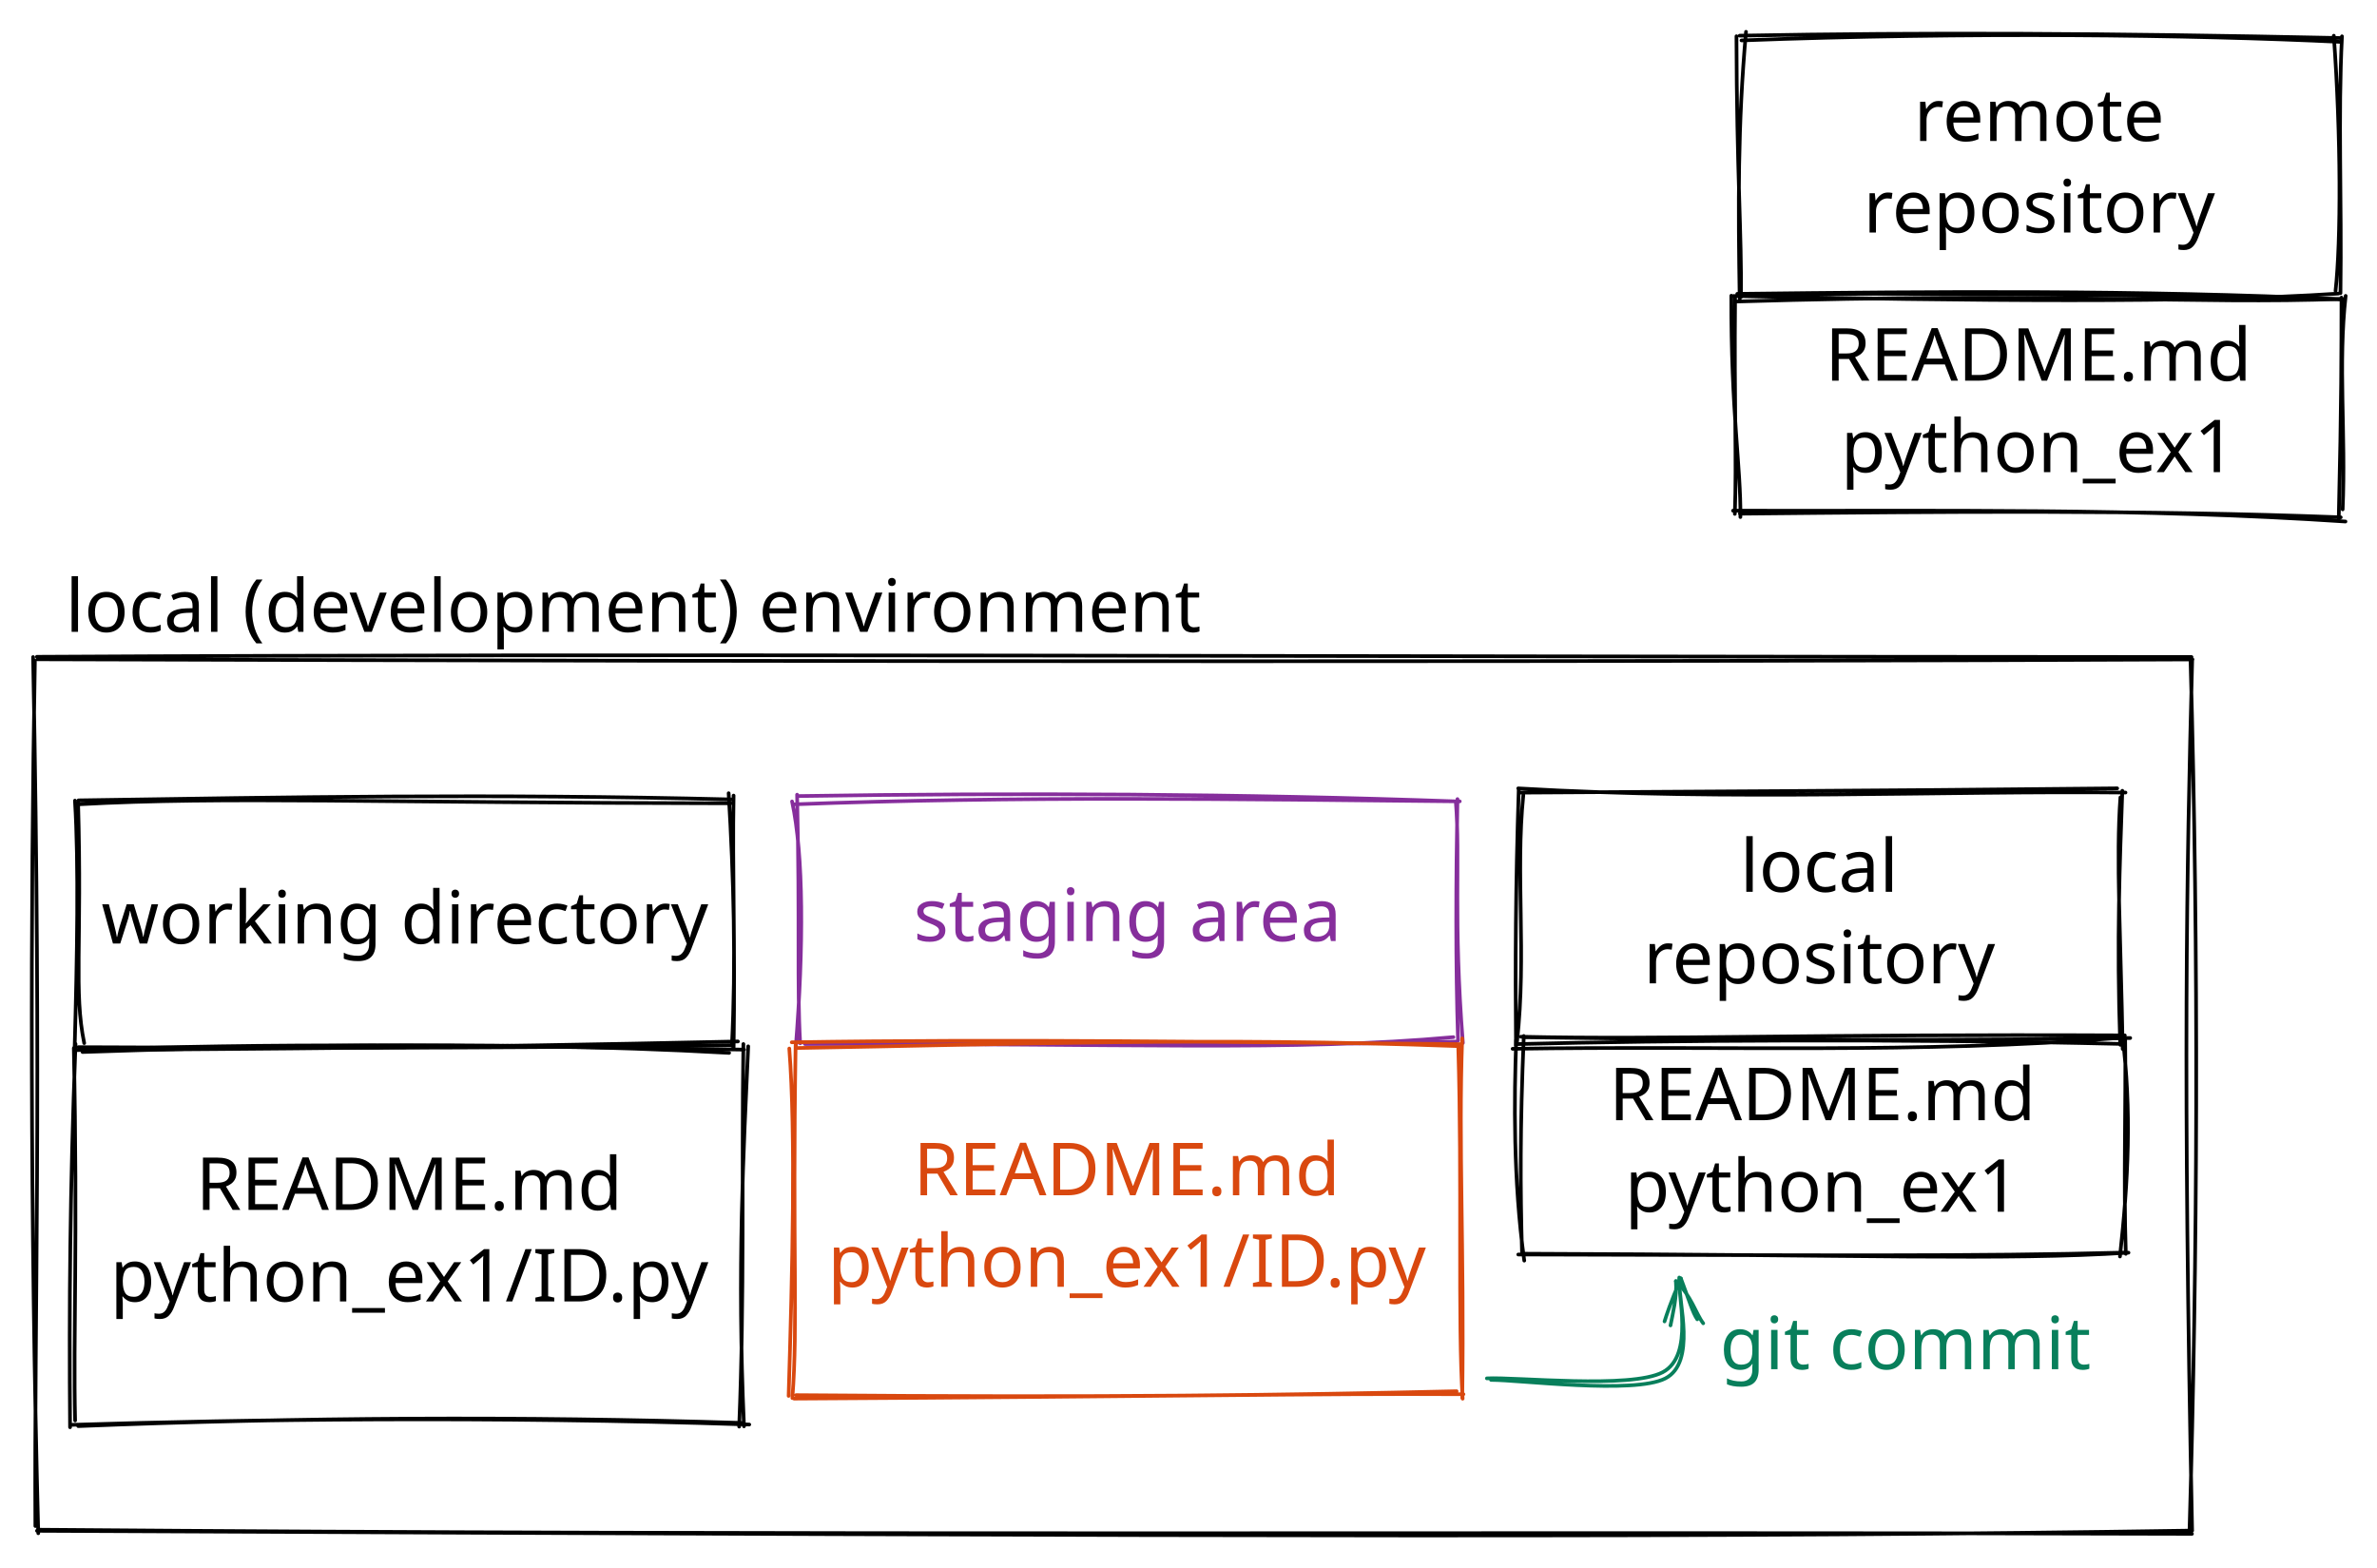
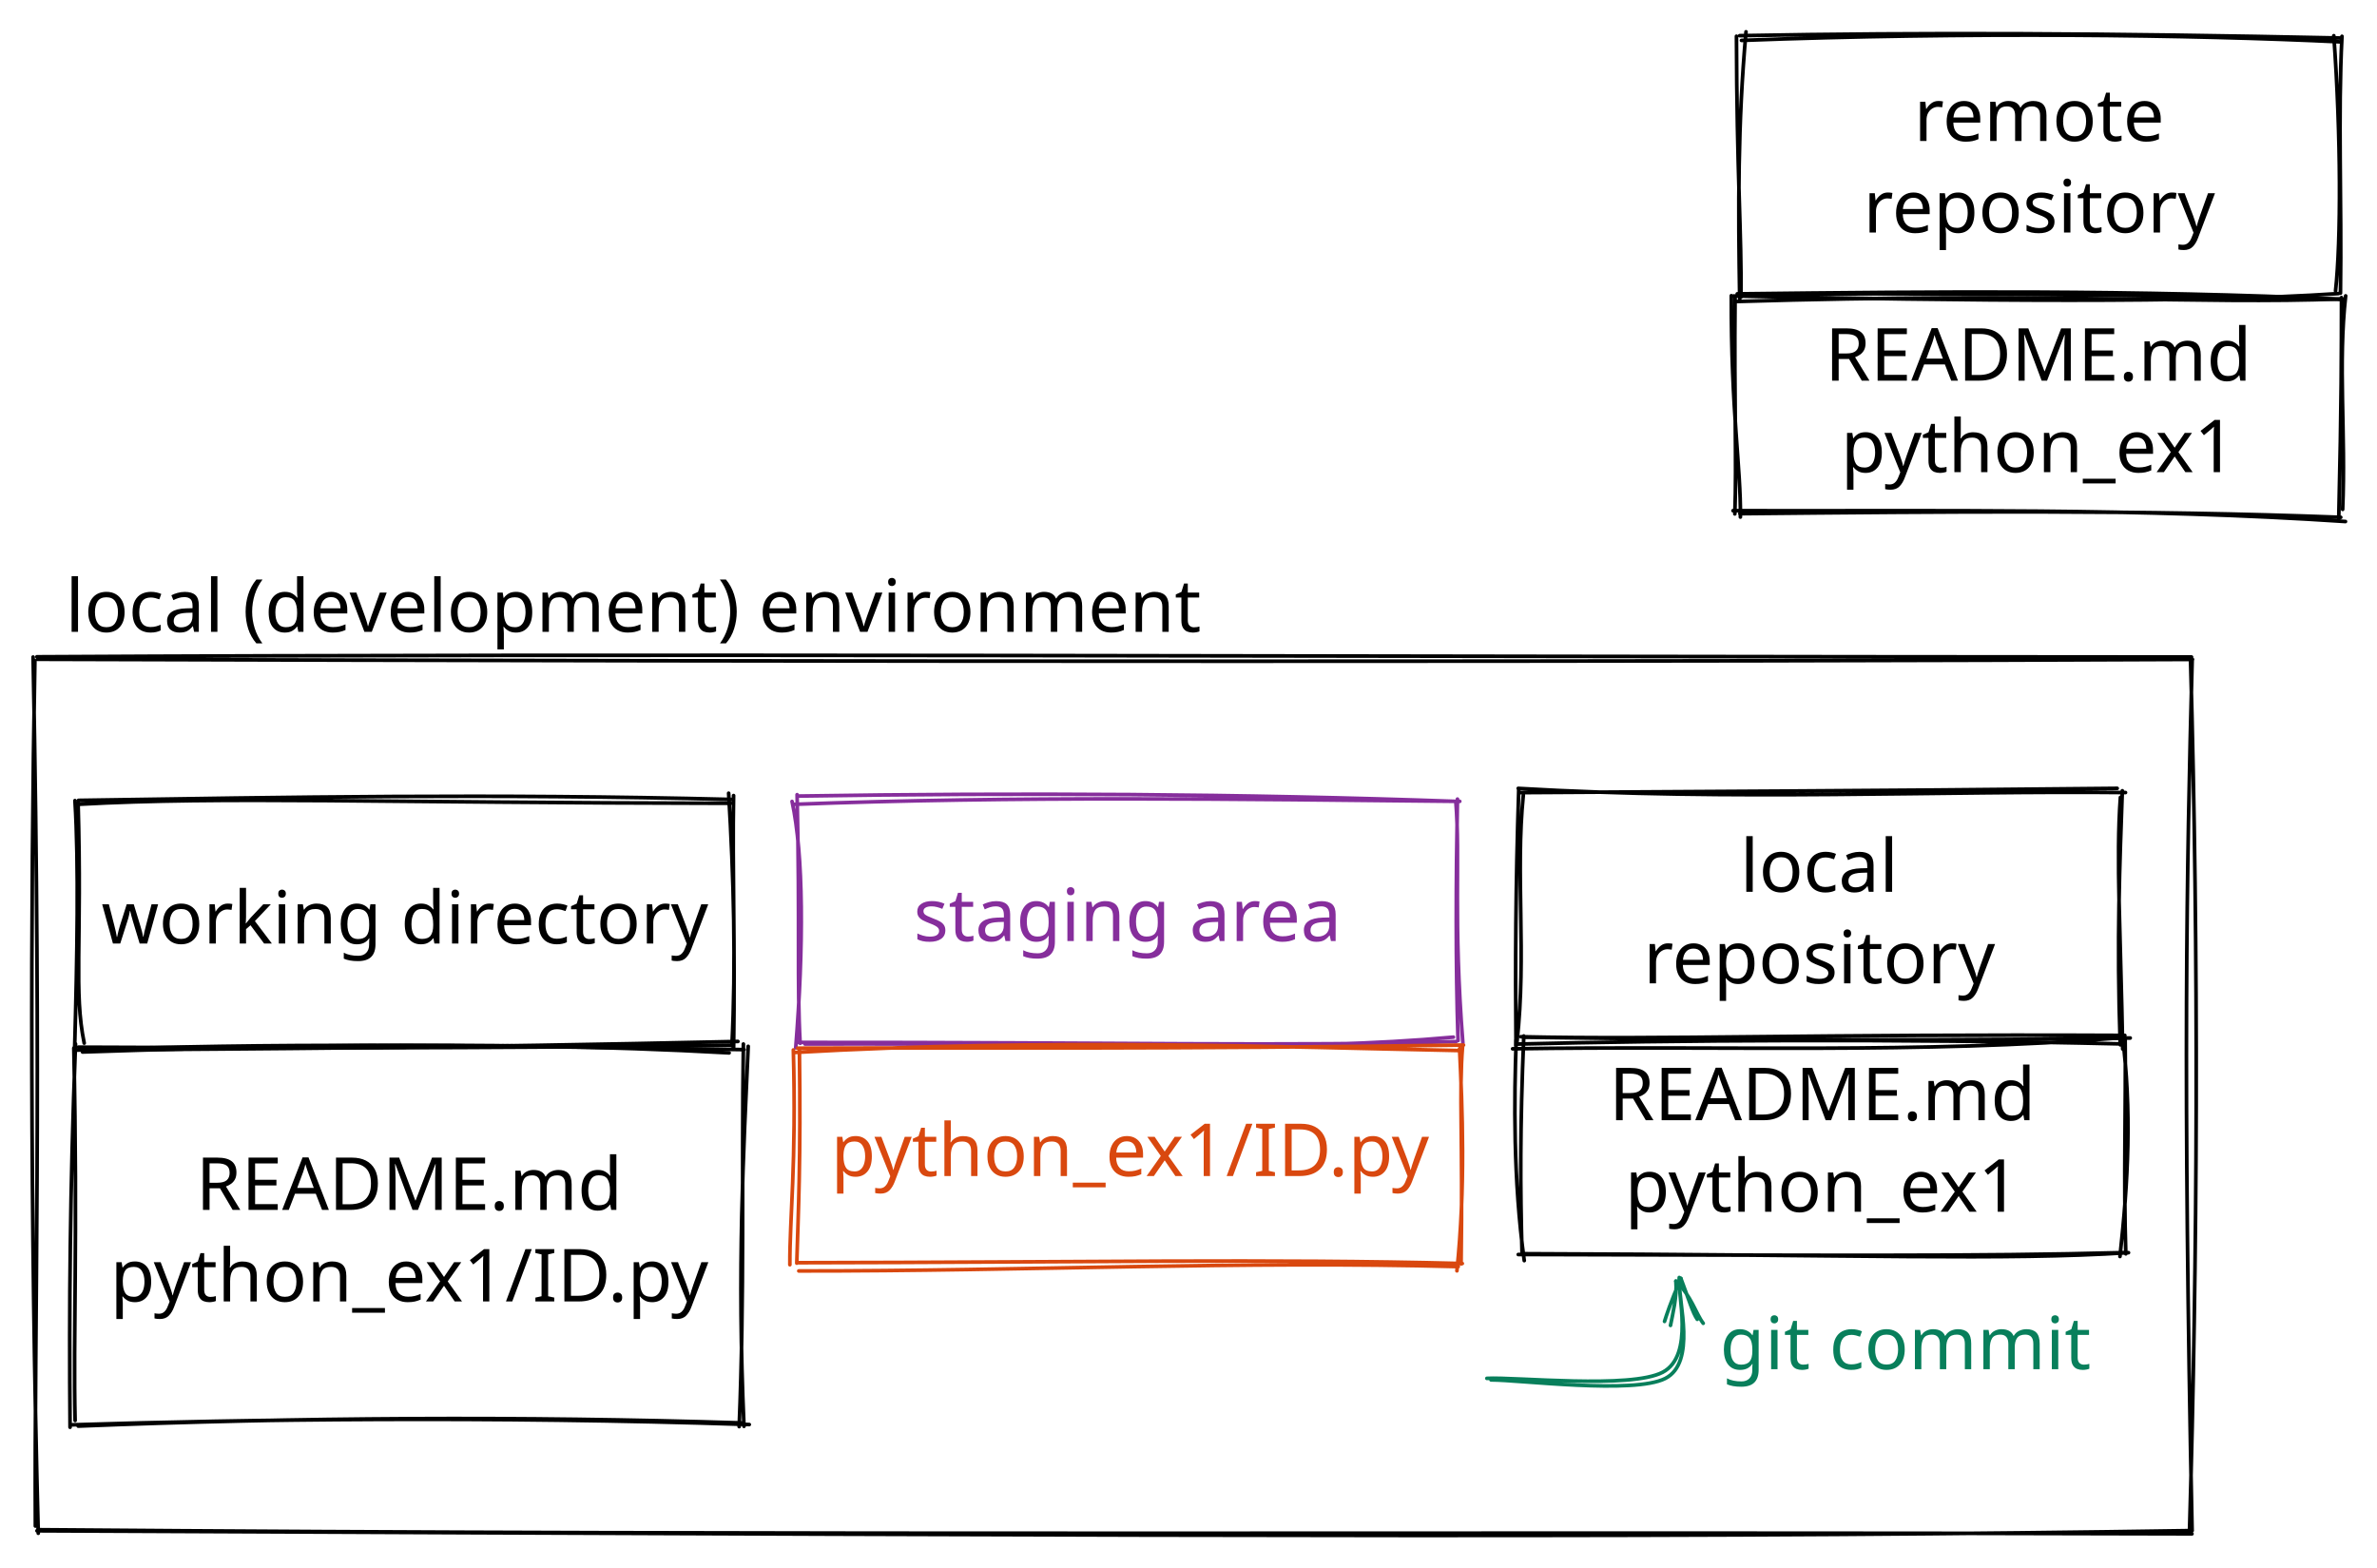
<svg xmlns="http://www.w3.org/2000/svg" version="1.1" viewBox="0 0 649.286 428.214" width="649.286" height="428.214">
  <defs>
    <style>
      @font-face {
        font-family: "Virgil";
        src: url("https://excalidraw.com/Virgil.woff2");
      }
      @font-face {
        font-family: "Cascadia";
        src: url("https://excalidraw.com/Cascadia.woff2");
      }
    </style>
  </defs>
  <g stroke-linecap="round" transform="translate(475 10) rotate(0 82 35.5)">
    <path d="M0.69 1.04 C62.28 -1.3, 123.92 -0.52, 164.58 1.45 M0.2 -0.26 C50.87 -1.19, 100.92 -0.94, 164.38 0.39 M162.49 -0.25 C164.47 27.33, 164.47 55.58, 162.96 69.44 M164.72 -0.08 C163.6 22.01, 164.67 44.27, 164.31 70.08 M164.61 71.64 C125.11 73.17, 85.92 69.74, -0.91 72.36 M164.69 71.74 C109 69.15, 53.82 69.62, -0.46 70.26 M0.2 71.66 C-0.21 46.19, -0.35 24.1, 1.93 -1.31 M0.55 71.13 C0.77 54.45, -0.6 36.97, -0.68 -0.1" stroke="#000000" stroke-width="1" fill="none" />
  </g>
  <g transform="translate(508 20.5) rotate(0 49 25)">
    <text x="49" y="18" font-family="Virgil, Segoe UI Emoji" font-size="20px" fill="#000000" text-anchor="middle" style="white-space: pre;" direction="ltr">remote </text>
    <text x="49" y="43" font-family="Virgil, Segoe UI Emoji" font-size="20px" fill="#000000" text-anchor="middle" style="white-space: pre;" direction="ltr">repository</text>
  </g>
  <g stroke-linecap="round" transform="translate(10 180) rotate(0 294.2857 119.1071)">
    <path d="M0.08 -0.61 C168.67 -1.52, 337.75 -0.65, 588.62 -0.55 M0.24 0.07 C225.66 0.78, 451.18 0.77, 588.89 0.11 M588.8 0.33 C587.3 58.36, 586.2 112.54, 588.78 237.93 M588.34 -0.14 C590.67 82, 590.26 163.39, 588.07 238.3 M588.74 238.94 C399.3 238.32, 209.23 239.51, 0.31 237.81 M588.8 238.05 C464.06 239.98, 338.62 239.66, 0.1 238.11 M-0.34 236.81 C-0.65 179.11, 1.41 119.98, -0.96 -0.54 M0.45 238.78 C-1.79 153.2, -1.67 67.38, -0.47 0.48" stroke="#000000" stroke-width="1" fill="none" />
  </g>
  <g transform="translate(17.85714 154.5714) rotate(0 152.5 12.5)">
    <text x="0" y="18" font-family="Virgil, Segoe UI Emoji" font-size="20px" fill="#000000" text-anchor="start" style="white-space: pre;" direction="ltr">local (development) environment</text>
  </g>
  <g stroke-linecap="round" transform="translate(414.9286 216.0714) rotate(0 82 34.5)">
    <path d="M-0.23 -0.74 C58.32 2.7, 115.62 -0.14, 165.66 0.4 M0.37 0.42 C45.3 0.11, 90.63 0, 163.39 -0.75 M164.27 1.71 C163.05 18.28, 164.34 39.33, 164.89 70.44 M164.79 -0.09 C164.12 19.25, 163.21 40.46, 164.22 69.3 M164.54 67.38 C108.68 71.85, 55.95 69.48, -1.76 70.39 M164.94 69.06 C102.2 67.59, 41.57 68.06, -0.54 69.1 M-0.54 68.35 C2.07 44.73, -1.01 22.43, 1.17 1.11 M-0.83 69.43 C-1.05 47.31, -0.94 26.38, -0.08 -0.41" stroke="#000000" stroke-width="1" fill="none" />
  </g>
  <g transform="translate(447.9286 225.5714) rotate(0 49 25)">
    <text x="49" y="18" font-family="Virgil, Segoe UI Emoji" font-size="20px" fill="#000000" text-anchor="middle" style="white-space: pre;" direction="ltr">local</text>
    <text x="49" y="43" font-family="Virgil, Segoe UI Emoji" font-size="20px" fill="#000000" text-anchor="middle" style="white-space: pre;" direction="ltr">repository</text>
  </g>
  <g stroke-linecap="round" transform="translate(21.07143 218.2143) rotate(0 89.5 34)">
    <path d="M0.58 1.45 C40.21 -0.72, 81.82 1.06, 178.48 1.19 M0.38 0.39 C57.52 -0.47, 112.83 -1.5, 178.88 0.14 M177.96 -1.56 C179.34 21.4, 179.98 44.92, 178.85 67.44 M179.31 -0.92 C178.94 19.34, 179.76 38.78, 179.32 68.21 M178.09 69.36 C109.84 65.55, 37.38 67.94, 1.48 69.12 M178.54 67.26 C132.89 67.83, 85.73 68.2, 0.33 67.8 M1.93 66.69 C-0.96 52.67, 1.35 39.74, 0.26 1.07 M-0.68 67.9 C0 43.59, 0.48 17.64, -0.6 0.46" stroke="#000000" stroke-width="1" fill="none" />
  </g>
  <g transform="translate(29.07143 239.7143) rotate(0 81.5 12.5)">
    <text x="81.5" y="18" font-family="Virgil, Segoe UI Emoji" font-size="20px" fill="#000000" text-anchor="middle" style="white-space: pre;" direction="ltr">working directory</text>
  </g>
  <g stroke-linecap="round" transform="translate(218 218.0357) rotate(0 90 33.5)">
    <path d="M-1.39 1.66 C59.58 -0.64, 119.56 0.22, 180.74 0.84 M0.28 -0.61 C60.08 -1.55, 121.8 -1.23, 180.14 0.86 M179.66 0.89 C180.91 16.46, 178.92 32.88, 181.59 66.82 M180.11 0.22 C179.69 22.51, 179.59 45.29, 180.27 66.19 M179 65.24 C135.58 69.18, 89.49 66.88, 1.88 67.12 M179.73 66.46 C134.31 67.79, 88.23 66.62, -0.27 66.68 M-0.65 68.17 C1.55 40.71, 1.51 15.24, -1.65 0.86 M0.57 66.92 C-0.34 50.88, 0.53 35.03, -0.27 -0.99" stroke="#862e9c" stroke-width="1" fill="none" />
  </g>
  <g transform="translate(244.5 239.0357) rotate(0 63.5 12.5)">
    <text x="63.5" y="18" font-family="Virgil, Segoe UI Emoji" font-size="20px" fill="#862e9c" text-anchor="middle" style="white-space: pre;" direction="ltr">staging area</text>
  </g>
  <g stroke-linecap="round" transform="translate(474.2857 80.96429) rotate(0 82.5 30)">
    <path d="M0.4 -0.52 C51.77 -1.03, 101.9 -0.53, 165.76 0.78 M-0.75 -0.12 C62.73 1.2, 125.32 1.86, 164.48 -0.78 M166.44 -0.15 C164.34 18.4, 166.49 37.3, 165.62 58.16 M165.3 0.32 C165.27 15.29, 165.33 27.95, 164.55 60.68 M166.39 61.48 C110.22 57.73, 55.09 58.67, -0.91 58.52 M165.1 60.33 C111.05 58.27, 57.24 58.78, 0.96 59.34 M1.11 60.26 C1.27 46.79, -1.46 31.74, -1.37 -0.2 M-0.41 59.4 C0.12 44.48, -0.62 29.8, -0.34 0.4" stroke="#000000" stroke-width="1" fill="none" />
  </g>
  <g transform="translate(499.2857 85.96429) rotate(0 57.5 25)">
    <text x="57.5" y="18" font-family="Virgil, Segoe UI Emoji" font-size="20px" fill="#000000" text-anchor="middle" style="white-space: pre;" direction="ltr">README.md</text>
    <text x="57.5" y="43" font-family="Virgil, Segoe UI Emoji" font-size="20px" fill="#000000" text-anchor="middle" style="white-space: pre;" direction="ltr">python_ex1</text>
  </g>
  <g stroke-linecap="round" transform="translate(415.2857 282.9643) rotate(0 82.5 30)">
    <path d="M1.19 0.34 C63.96 1.27, 127.2 1.21, 166.59 0.55 M0.14 0.2 C39.56 1.06, 78.33 -0.57, 165.12 -0.17 M164.44 -0.34 C167.02 20.49, 166.06 39.51, 163.79 60.22 M165.21 0.91 C165.45 18.51, 164.73 39.32, 165.39 59.5 M166.12 59.18 C131.87 61.34, 94.07 59.74, 0.51 59.46 M164.8 59.16 C124.16 60.22, 84.83 59.88, -0.57 59.68 M1.07 61.35 C-1.98 39.35, -1.7 16.79, -1.13 1.14 M0.46 59.08 C-0.03 41.5, -0.1 25.39, 0.94 -0.01" stroke="#000000" stroke-width="1" fill="none" />
  </g>
  <g transform="translate(440.2857 287.9643) rotate(0 57.5 25)">
    <text x="57.5" y="18" font-family="Virgil, Segoe UI Emoji" font-size="20px" fill="#000000" text-anchor="middle" style="white-space: pre;" direction="ltr">README.md</text>
    <text x="57.5" y="43" font-family="Virgil, Segoe UI Emoji" font-size="20px" fill="#000000" text-anchor="middle" style="white-space: pre;" direction="ltr">python_ex1</text>
  </g>
  <g stroke-linecap="round" transform="translate(20.78571 285.9643) rotate(0 91 51.5)">
    <path d="M0.74 0.84 C50.6 0.47, 101.28 0.25, 180.78 -1.51 M0.14 0.86 C51.81 -1.14, 104.78 -0.53, 182.45 0.72 M183.59 -0.18 C182.34 28.27, 180.51 60.45, 182.44 103.61 M182.27 -0.81 C181.76 34.85, 182.6 67.84, 181.12 103.69 M183.88 103.12 C113.01 100.78, 46.36 101.71, -1.08 103.2 M181.73 102.68 C122.4 100.81, 60.3 101.15, 0.58 103.55 M-1.65 103.86 C-1.92 70.57, -1.69 39.67, -0.16 -0.82 M-0.27 102.01 C-0.82 78.63, 0.47 53.45, -0.62 0.31" stroke="#000000" stroke-width="1" fill="none" />
  </g>
  <g transform="translate(27.78571 312.4643) rotate(0 84 25)">
    <text x="84" y="18" font-family="Virgil, Segoe UI Emoji" font-size="20px" fill="#000000" text-anchor="middle" style="white-space: pre;" direction="ltr">README.md</text>
    <text x="84" y="43" font-family="Virgil, Segoe UI Emoji" font-size="20px" fill="#000000" text-anchor="middle" style="white-space: pre;" direction="ltr">python_ex1/ID.py</text>
  </g>
-   <g stroke-linecap="round" transform="translate(216.7857 285.4643) rotate(0 91 48)">
-     <path d="M0.76 0.78 C59.26 -0.21, 114.12 -2.27, 181.75 0.27 M-0.52 -0.78 C58.32 -1.73, 116.84 -0.84, 181.92 -0.28 M182.62 -1.84 C181.56 27.37, 183.2 54.92, 182.64 96.41 M181.55 0.68 C182.64 37, 181.38 75.71, 182.74 96.56 M181.09 94.52 C135.37 95.56, 86.63 96.3, 0.66 95.59 M182.96 95.34 C142.12 95.09, 103.97 95.97, 0.13 96.54 M-1.37 95.8 C-0.34 61.88, 0.63 24.66, -1.19 0.92 M-0.34 96.4 C1.21 76, -0.36 56.31, 0.54 -0.02" stroke="#d9480f" stroke-width="1" fill="none" />
-   </g>
-   <g transform="translate(223.7857 308.4643) rotate(0 84 25)">
-     <text x="84" y="18" font-family="Virgil, Segoe UI Emoji" font-size="20px" fill="#d9480f" text-anchor="middle" style="white-space: pre;" direction="ltr">README.md</text>
-     <text x="84" y="43" font-family="Virgil, Segoe UI Emoji" font-size="20px" fill="#d9480f" text-anchor="middle" style="white-space: pre;" direction="ltr">python_ex1/ID.py</text>
-   </g>
  <g transform="translate(469.7857 355.9643) rotate(0 50 12.5)">
    <text x="0" y="18" font-family="Virgil, Segoe UI Emoji" font-size="20px" fill="#087f5b" text-anchor="start" style="white-space: pre;" direction="ltr">git commit</text>
  </g>
  <g stroke-linecap="round">
    <g transform="translate(406.6429 375.7143) rotate(0 26.39027 -11.97645)">
      <path d="M0.63 1.18 C8.69 1.18, 39.63 5.15, 48.22 0.79 C56.81 -3.57, 51.76 -20.37, 52.19 -24.98 M-0.5 0.76 C7.46 0.34, 38.76 3.68, 47.52 -0.91 C56.28 -5.5, 51.48 -22.58, 52.05 -26.79" stroke="#087f5b" stroke-width="1" fill="none" />
    </g>
    <g transform="translate(406.6429 375.7143) rotate(0 26.39027 -11.97645)">
      <path d="M58.6 -14.28 C56.59 -16.9, 55.33 -21.84, 51.13 -25.8 M56.97 -15.37 C55.72 -17.17, 54.91 -20.16, 52.49 -26.54" stroke="#087f5b" stroke-width="1" fill="none" />
    </g>
    <g transform="translate(406.6429 375.7143) rotate(0 26.39027 -11.97645)">
      <path d="M49.66 -13.7 C50.2 -16.53, 51.5 -21.64, 51.13 -25.8 M48.03 -14.79 C48.6 -16.62, 49.6 -19.74, 52.49 -26.54" stroke="#087f5b" stroke-width="1" fill="none" />
    </g>
  </g>
+   <g stroke-linecap="round" transform="translate(217.6429 285.7143) rotate(0 91 30)">
+     <path d="M-0.78 1.76 C67.76 -2.19, 133.33 0.29, 181.12 1.23 M0.23 0.57 C49.94 0.4, 101.44 0.87, 182.12 -0.28 M181.04 0.69 C181.81 17.17, 182.7 38.47, 180.32 61.39 M181.87 0.05 C180.84 12.63, 181.98 24.88, 181.46 59.5 M180.68 60.24 C121.44 58.64, 63.45 61.47, 0.55 61.42 M181.79 59.39 C129.11 58.05, 78.04 59.07, 0.27 59.17 M-1.89 59.72 C-1.96 47.04, -0.08 32.18, -0.94 1.06 M0 59.29 C0.4 45.36, 1.14 31.49, 0.72 0.93" stroke="#d9480f" stroke-width="1" fill="none" />
+   </g>
+   <g transform="translate(224.6429 303.2143) rotate(0 84 12.5)">
+     <text x="84" y="18" font-family="Virgil, Segoe UI Emoji" font-size="20px" fill="#d9480f" text-anchor="middle" style="white-space: pre;" direction="ltr">python_ex1/ID.py</text>
+   </g>
</svg>
